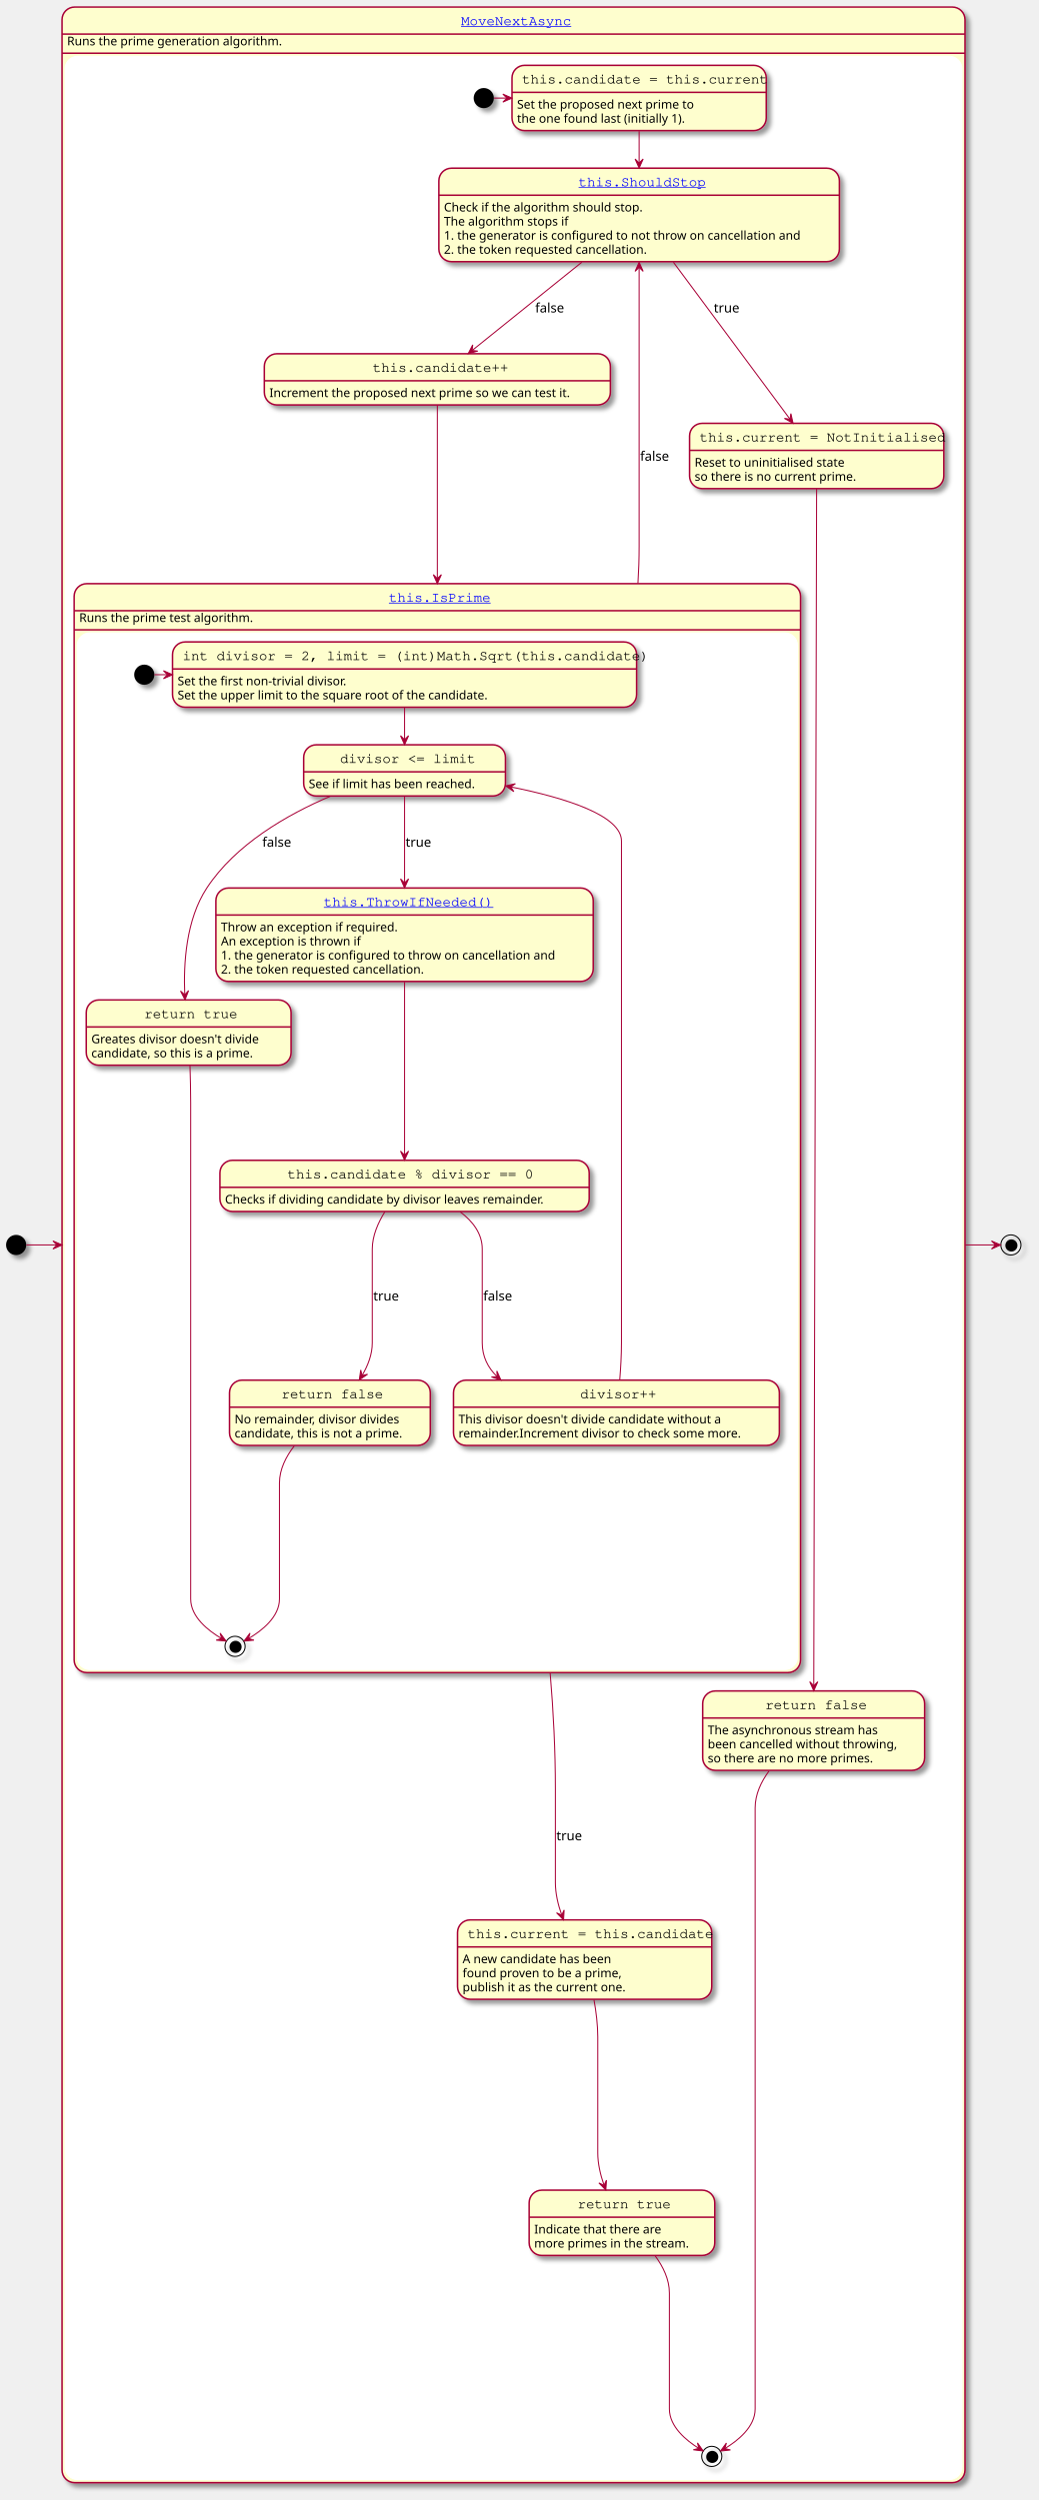
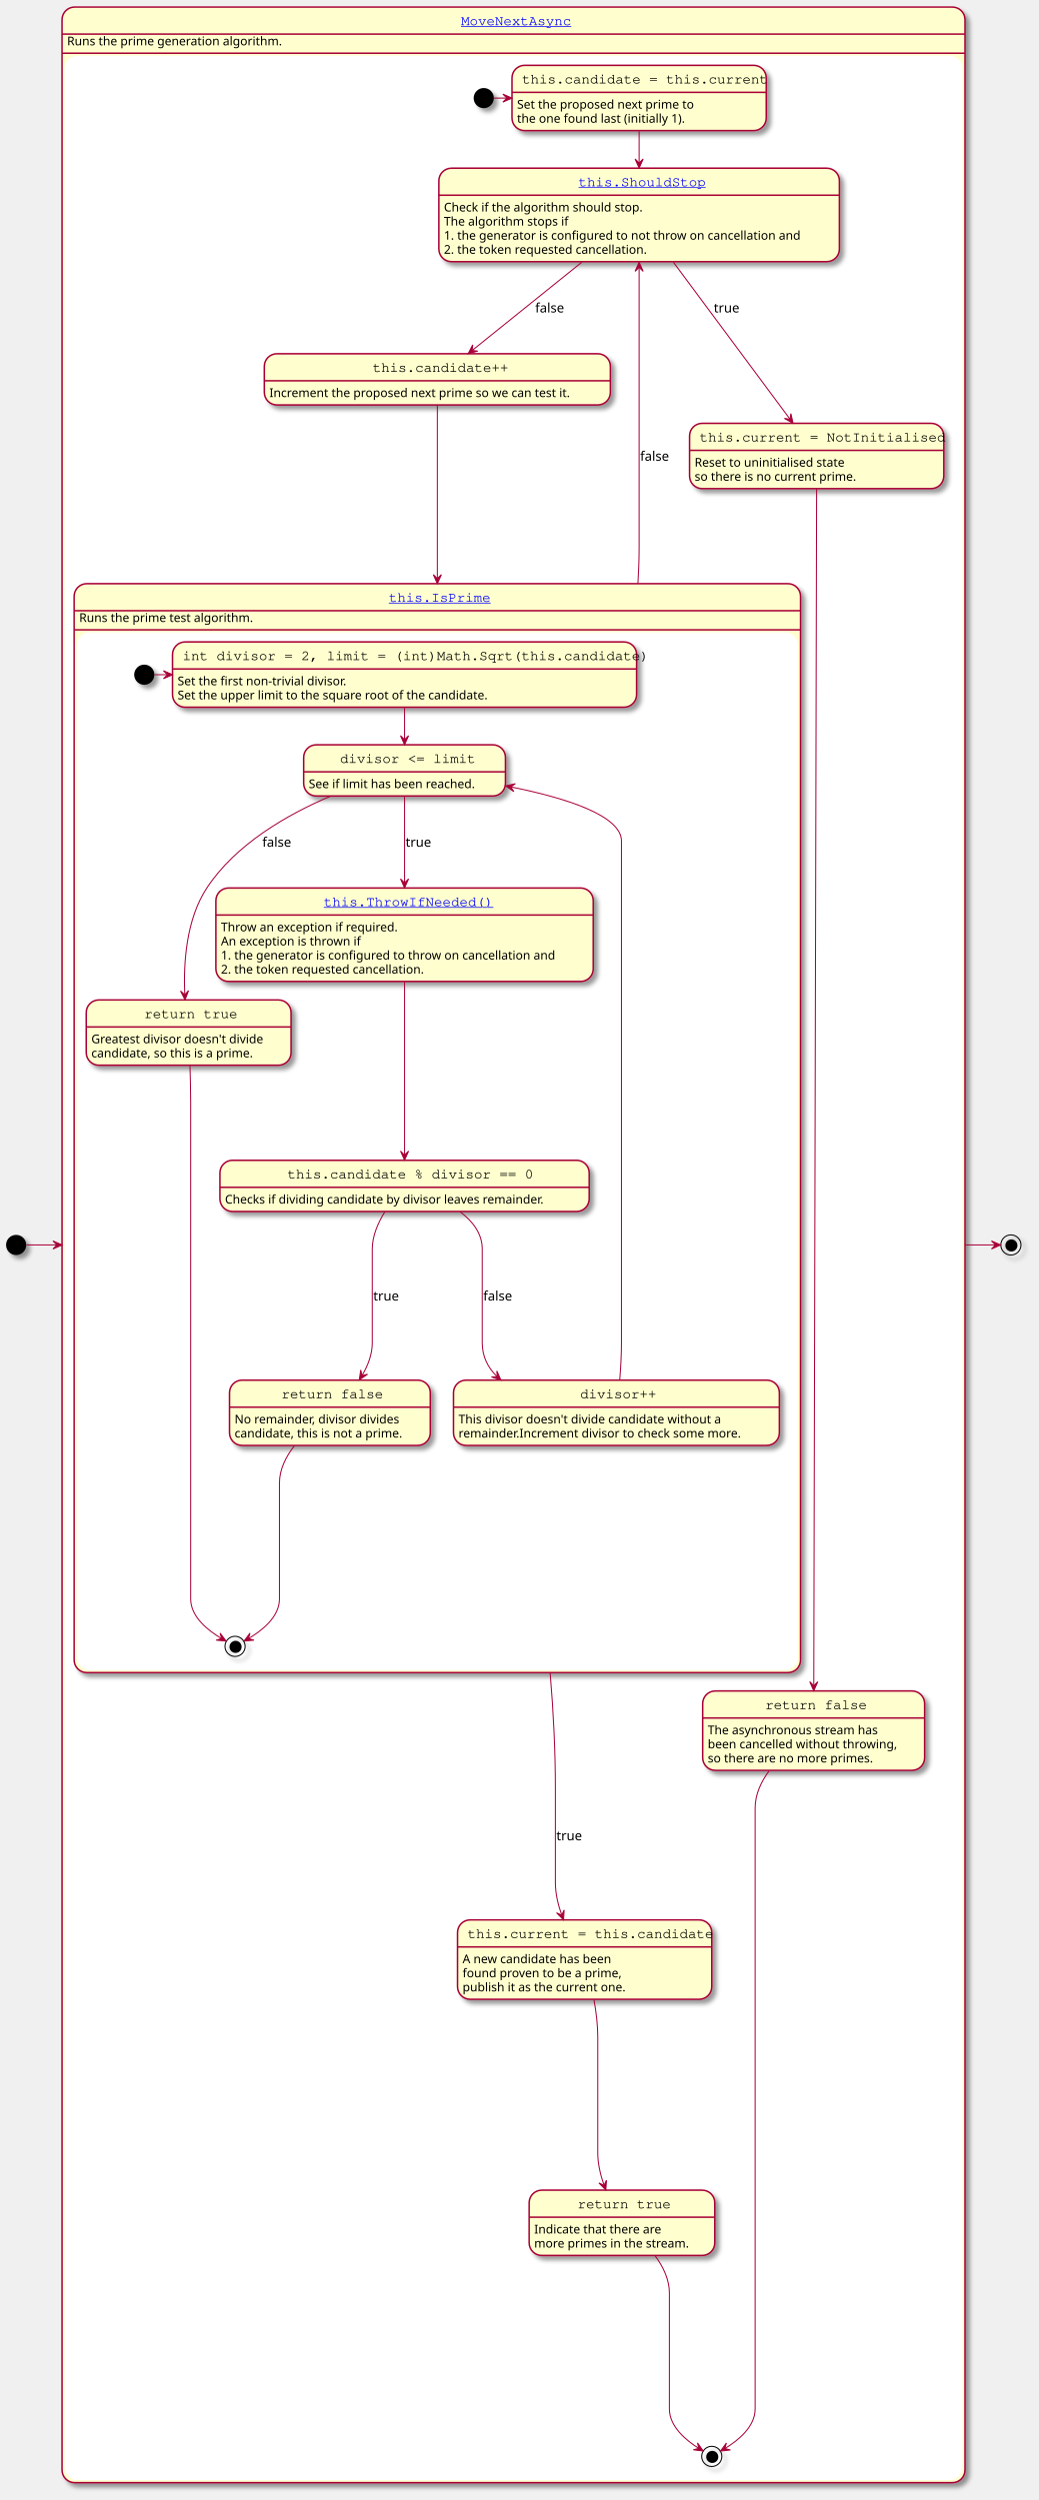
<svg xmlns="http://www.w3.org/2000/svg" xmlns:xlink="http://www.w3.org/1999/xlink" contentScriptType="application/ecmascript" contentStyleType="text/css" height="2478px" preserveAspectRatio="none" style="width:1029px;height:2478px;" version="1.1" viewBox="0 0 1029 2478" width="1029px" zoomAndPan="magnify">
  <defs>
    <filter height="300%" id="f1nkvlu18ob9n3" width="300%" x="-1" y="-1">
      <feGaussianBlur result="blurOut" stdDeviation="2.0" />
      <feColorMatrix in="blurOut" result="blurOut2" type="matrix" values="0 0 0 0 0 0 0 0 0 0 0 0 0 0 0 0 0 0 .4 0" />
      <feOffset dx="4.0" dy="4.0" in="blurOut2" result="blurOut3" />
      <feBlend in="SourceGraphic" in2="blurOut3" mode="normal" />
    </filter>
  </defs>
  <g>
    <ellipse cx="16" cy="1234.5" fill="#000000" filter="url(#f1nkvlu18ob9n3)" rx="10" ry="10" style="stroke: none; stroke-width: 1.0;" />
    <ellipse cx="1002" cy="1234.5" fill="none" filter="url(#f1nkvlu18ob9n3)" rx="10" ry="10" style="stroke: #000000; stroke-width: 1.0;" />
    <ellipse cx="1002.5" cy="1235" fill="#000000" rx="6" ry="6" style="stroke: none; stroke-width: 1.0;" />
    <rect fill="#FEFECE" filter="url(#f1nkvlu18ob9n3)" height="2454.769" rx="12.5" ry="12.5" style="stroke: #A80036; stroke-width: 1.5;" width="895" x="61.5" y="7" />
    <rect fill="#FFFFFF" height="2403" rx="12.5" ry="12.5" style="stroke: #FFFFFF; stroke-width: 1.0;" width="889" x="64.5" y="55.769" />
    <line style="stroke: #A80036; stroke-width: 1.5;" x1="61.5" x2="956.5" y1="52.769" y2="52.769" />
    <line style="stroke: #A80036; stroke-width: 1.5;" x1="61.5" x2="956.5" y1="33.8" y2="33.8" />
    <a href="https://github.com/langsamu/PrimeMultiplication/blob/a644cba37b9566532961a27a0fd03086a2b03145/PrimeMultiplication/PrimeGenerator.AsyncEnumerator.cs#L68-L83" target="_top" title="https://github.com/langsamu/PrimeMultiplication/blob/a644cba37b9566532961a27a0fd03086a2b03145/PrimeMultiplication/PrimeGenerator.AsyncEnumerator.cs#L68-L83" xlink:actuate="onRequest" xlink:href="https://github.com/langsamu/PrimeMultiplication/blob/a644cba37b9566532961a27a0fd03086a2b03145/PrimeMultiplication/PrimeGenerator.AsyncEnumerator.cs#L68-L83" xlink:show="new" xlink:title="https://github.com/langsamu/PrimeMultiplication/blob/a644cba37b9566532961a27a0fd03086a2b03145/PrimeMultiplication/PrimeGenerator.AsyncEnumerator.cs#L68-L83" xlink:type="simple">
      <text fill="#0000FF" font-family="Courier" font-size="14" lengthAdjust="spacingAndGlyphs" text-decoration="underline" textLength="104" x="457" y="24.964">MoveNextAsync</text>
    </a>
    <text fill="#000000" font-family="sans-serif" font-size="12" lengthAdjust="spacingAndGlyphs" textLength="222" x="66.5" y="44.939">Runs the prime generation algorithm.</text>
    <g id="MoveNext.SetCandidateToCurrent">
      <rect fill="#FEFECE" filter="url(#f1nkvlu18ob9n3)" height="64.737" rx="12.5" ry="12.5" style="stroke: #A80036; stroke-width: 1.5;" width="252" x="507.5" y="64.769" />
      <line style="stroke: #A80036; stroke-width: 1.5;" x1="507.5" x2="759.5" y1="91.569" y2="91.569" />
      <text fill="#000000" font-family="Courier" font-size="14" lengthAdjust="spacingAndGlyphs" textLength="232" x="517.5" y="82.733">this.candidate = this.current</text>
      <text fill="#000000" font-family="sans-serif" font-size="12" lengthAdjust="spacingAndGlyphs" textLength="192" x="512.5" y="107.707">Set the proposed next prime to</text>
      <text fill="#000000" font-family="sans-serif" font-size="12" lengthAdjust="spacingAndGlyphs" textLength="177" x="512.5" y="121.676">the one found last (initially 1).</text>
    </g>
    <g id="MoveNext.ShouldStop">
      <rect fill="#FEFECE" filter="url(#f1nkvlu18ob9n3)" height="92.675" rx="12.5" ry="12.5" style="stroke: #A80036; stroke-width: 1.5;" width="397" x="435" y="166.769" />
      <line style="stroke: #A80036; stroke-width: 1.5;" x1="435" x2="832" y1="193.569" y2="193.569" />
      <a href="https://github.com/langsamu/PrimeMultiplication/blob/a644cba37b9566532961a27a0fd03086a2b03145/PrimeMultiplication/PrimeGenerator.AsyncEnumerator.cs#L59-L60" target="_top" title="https://github.com/langsamu/PrimeMultiplication/blob/a644cba37b9566532961a27a0fd03086a2b03145/PrimeMultiplication/PrimeGenerator.AsyncEnumerator.cs#L59-L60" xlink:actuate="onRequest" xlink:href="https://github.com/langsamu/PrimeMultiplication/blob/a644cba37b9566532961a27a0fd03086a2b03145/PrimeMultiplication/PrimeGenerator.AsyncEnumerator.cs#L59-L60" xlink:show="new" xlink:title="https://github.com/langsamu/PrimeMultiplication/blob/a644cba37b9566532961a27a0fd03086a2b03145/PrimeMultiplication/PrimeGenerator.AsyncEnumerator.cs#L59-L60" xlink:type="simple">
        <text fill="#0000FF" font-family="Courier" font-size="14" lengthAdjust="spacingAndGlyphs" text-decoration="underline" textLength="120" x="573.5" y="184.733">this.ShouldStop</text>
      </a>
      <text fill="#000000" font-family="sans-serif" font-size="12" lengthAdjust="spacingAndGlyphs" textLength="209" x="440" y="209.707">Check if the algorithm should stop.</text>
      <text fill="#000000" font-family="sans-serif" font-size="12" lengthAdjust="spacingAndGlyphs" textLength="131" x="440" y="223.676">The algorithm stops if</text>
      <text fill="#000000" font-family="sans-serif" font-size="12" lengthAdjust="spacingAndGlyphs" textLength="377" x="440" y="237.645">1. the generator is configured to not throw on cancellation and</text>
      <text fill="#000000" font-family="sans-serif" font-size="12" lengthAdjust="spacingAndGlyphs" textLength="217" x="440" y="251.613">2. the token requested cancellation.</text>
    </g>
    <g id="MoveNext.IncrementCandidate">
      <rect fill="#FEFECE" filter="url(#f1nkvlu18ob9n3)" height="50.769" rx="12.5" ry="12.5" style="stroke: #A80036; stroke-width: 1.5;" width="343" x="262" y="350.769" />
      <line style="stroke: #A80036; stroke-width: 1.5;" x1="262" x2="605" y1="377.569" y2="377.569" />
      <text fill="#000000" font-family="Courier" font-size="14" lengthAdjust="spacingAndGlyphs" textLength="128" x="369.5" y="368.733">this.candidate++</text>
      <text fill="#000000" font-family="sans-serif" font-size="12" lengthAdjust="spacingAndGlyphs" textLength="323" x="267" y="393.707">Increment the proposed next prime so we can test it.</text>
    </g>
    <g id="MoveNext.SetCurrentToNotInitialised">
      <rect fill="#FEFECE" filter="url(#f1nkvlu18ob9n3)" height="64.737" rx="12.5" ry="12.5" style="stroke: #A80036; stroke-width: 1.5;" width="252" x="683.5" y="419.769" />
      <line style="stroke: #A80036; stroke-width: 1.5;" x1="683.5" x2="935.5" y1="446.569" y2="446.569" />
      <text fill="#000000" font-family="Courier" font-size="14" lengthAdjust="spacingAndGlyphs" textLength="232" x="693.5" y="437.733">this.current = NotInitialised</text>
      <text fill="#000000" font-family="sans-serif" font-size="12" lengthAdjust="spacingAndGlyphs" textLength="158" x="688.5" y="462.707">Reset to uninitialised state</text>
      <text fill="#000000" font-family="sans-serif" font-size="12" lengthAdjust="spacingAndGlyphs" textLength="173" x="688.5" y="476.676">so there is no current prime.</text>
    </g>
    <g id="MoveNext.MoveNextReturnFalse">
      <rect fill="#FEFECE" filter="url(#f1nkvlu18ob9n3)" height="78.706" rx="12.5" ry="12.5" style="stroke: #A80036; stroke-width: 1.5;" width="220" x="696.5" y="1676.769" />
      <line style="stroke: #A80036; stroke-width: 1.5;" x1="696.5" x2="916.5" y1="1703.569" y2="1703.569" />
      <text fill="#000000" font-family="Courier" font-size="14" lengthAdjust="spacingAndGlyphs" textLength="96" x="758.5" y="1694.733">return false</text>
      <text fill="#000000" font-family="sans-serif" font-size="12" lengthAdjust="spacingAndGlyphs" textLength="181" x="701.5" y="1719.707">The asynchronous stream has</text>
      <text fill="#000000" font-family="sans-serif" font-size="12" lengthAdjust="spacingAndGlyphs" textLength="200" x="701.5" y="1733.676">been cancelled without throwing,</text>
      <text fill="#000000" font-family="sans-serif" font-size="12" lengthAdjust="spacingAndGlyphs" textLength="179" x="701.5" y="1747.645">so there are no more primes.</text>
    </g>
    <g id="MoveNext.SetCurrentToCandidate">
      <rect fill="#FEFECE" filter="url(#f1nkvlu18ob9n3)" height="78.706" rx="12.5" ry="12.5" style="stroke: #A80036; stroke-width: 1.5;" width="252" x="453.5" y="1903.769" />
      <line style="stroke: #A80036; stroke-width: 1.5;" x1="453.5" x2="705.5" y1="1930.569" y2="1930.569" />
      <text fill="#000000" font-family="Courier" font-size="14" lengthAdjust="spacingAndGlyphs" textLength="232" x="463.5" y="1921.733">this.current = this.candidate</text>
      <text fill="#000000" font-family="sans-serif" font-size="12" lengthAdjust="spacingAndGlyphs" textLength="160" x="458.5" y="1946.707">A new candidate has been</text>
      <text fill="#000000" font-family="sans-serif" font-size="12" lengthAdjust="spacingAndGlyphs" textLength="171" x="458.5" y="1960.676">found proven to be a prime,</text>
      <text fill="#000000" font-family="sans-serif" font-size="12" lengthAdjust="spacingAndGlyphs" textLength="172" x="458.5" y="1974.645">publish it as the current one.</text>
    </g>
    <g id="MoveNext.MoveNextReturnTrue">
      <rect fill="#FEFECE" filter="url(#f1nkvlu18ob9n3)" height="64.737" rx="12.5" ry="12.5" style="stroke: #A80036; stroke-width: 1.5;" width="184" x="524.5" y="2171.769" />
      <line style="stroke: #A80036; stroke-width: 1.5;" x1="524.5" x2="708.5" y1="2198.569" y2="2198.569" />
      <text fill="#000000" font-family="Courier" font-size="14" lengthAdjust="spacingAndGlyphs" textLength="88" x="572.5" y="2189.733">return true</text>
      <text fill="#000000" font-family="sans-serif" font-size="12" lengthAdjust="spacingAndGlyphs" textLength="133" x="529.5" y="2214.707">Indicate that there are</text>
      <text fill="#000000" font-family="sans-serif" font-size="12" lengthAdjust="spacingAndGlyphs" textLength="164" x="529.5" y="2228.676">more primes in the stream.</text>
    </g>
    <ellipse cx="479.5" cy="97.269" fill="#000000" filter="url(#f1nkvlu18ob9n3)" rx="10" ry="10" style="stroke: none; stroke-width: 1.0;" />
    <ellipse cx="705.5" cy="2435.769" fill="none" filter="url(#f1nkvlu18ob9n3)" rx="10" ry="10" style="stroke: #000000; stroke-width: 1.0;" />
    <ellipse cx="706" cy="2436.269" fill="#000000" rx="6" ry="6" style="stroke: none; stroke-width: 1.0;" />
    <rect fill="#FEFECE" filter="url(#f1nkvlu18ob9n3)" height="1079.769" rx="12.5" ry="12.5" style="stroke: #A80036; stroke-width: 1.5;" width="720" x="73.5" y="578.769" />
    <rect fill="#FFFFFF" height="1028" rx="12.5" ry="12.5" style="stroke: #FFFFFF; stroke-width: 1.0;" width="714" x="76.5" y="627.537" />
    <line style="stroke: #A80036; stroke-width: 1.5;" x1="73.5" x2="793.5" y1="624.537" y2="624.537" />
    <line style="stroke: #A80036; stroke-width: 1.5;" x1="73.5" x2="793.5" y1="605.569" y2="605.569" />
    <a href="https://github.com/langsamu/PrimeMultiplication/blob/a644cba37b9566532961a27a0fd03086a2b03145/PrimeMultiplication/PrimeGenerator.AsyncEnumerator.cs#L41-L57" target="_top" title="https://github.com/langsamu/PrimeMultiplication/blob/a644cba37b9566532961a27a0fd03086a2b03145/PrimeMultiplication/PrimeGenerator.AsyncEnumerator.cs#L41-L57" xlink:actuate="onRequest" xlink:href="https://github.com/langsamu/PrimeMultiplication/blob/a644cba37b9566532961a27a0fd03086a2b03145/PrimeMultiplication/PrimeGenerator.AsyncEnumerator.cs#L41-L57" xlink:show="new" xlink:title="https://github.com/langsamu/PrimeMultiplication/blob/a644cba37b9566532961a27a0fd03086a2b03145/PrimeMultiplication/PrimeGenerator.AsyncEnumerator.cs#L41-L57" xlink:type="simple">
      <text fill="#0000FF" font-family="Courier" font-size="14" lengthAdjust="spacingAndGlyphs" text-decoration="underline" textLength="96" x="385.5" y="596.733">this.IsPrime</text>
    </a>
    <text fill="#000000" font-family="sans-serif" font-size="12" lengthAdjust="spacingAndGlyphs" textLength="180" x="78.5" y="616.707">Runs the prime test algorithm.</text>
    <g id="MoveNext.IsPrime.Initialise">
      <rect fill="#FEFECE" filter="url(#f1nkvlu18ob9n3)" height="64.737" rx="12.5" ry="12.5" style="stroke: #A80036; stroke-width: 1.5;" width="460" x="171" y="636.537" />
      <line style="stroke: #A80036; stroke-width: 1.5;" x1="171" x2="631" y1="663.337" y2="663.337" />
      <text fill="#000000" font-family="Courier" font-size="14" lengthAdjust="spacingAndGlyphs" textLength="440" x="181" y="654.501">int divisor = 2, limit = (int)Math.Sqrt(this.candidate)</text>
      <text fill="#000000" font-family="sans-serif" font-size="12" lengthAdjust="spacingAndGlyphs" textLength="181" x="176" y="679.476">Set the first non-trivial divisor.</text>
      <text fill="#000000" font-family="sans-serif" font-size="12" lengthAdjust="spacingAndGlyphs" textLength="330" x="176" y="693.445">Set the upper limit to the square root of the candidate.</text>
    </g>
    <g id="MoveNext.IsPrime.Check">
      <rect fill="#FEFECE" filter="url(#f1nkvlu18ob9n3)" height="50.769" rx="12.5" ry="12.5" style="stroke: #A80036; stroke-width: 1.5;" width="200" x="301" y="738.537" />
      <line style="stroke: #A80036; stroke-width: 1.5;" x1="301" x2="501" y1="765.337" y2="765.337" />
      <text fill="#000000" font-family="Courier" font-size="14" lengthAdjust="spacingAndGlyphs" textLength="128" x="337" y="756.501">divisor &lt;= limit</text>
      <text fill="#000000" font-family="sans-serif" font-size="12" lengthAdjust="spacingAndGlyphs" textLength="180" x="306" y="781.476">See if limit has been reached.</text>
    </g>
    <g id="MoveNext.IsPrime.IsPrimeReturnTrue">
      <rect fill="#FEFECE" filter="url(#f1nkvlu18ob9n3)" height="64.737" rx="12.5" ry="12.5" style="stroke: #A80036; stroke-width: 1.5;" width="203" x="85.5" y="991.537" />
      <line style="stroke: #A80036; stroke-width: 1.5;" x1="85.5" x2="288.5" y1="1018.337" y2="1018.337" />
      <text fill="#000000" font-family="Courier" font-size="14" lengthAdjust="spacingAndGlyphs" textLength="88" x="143" y="1009.501">return true</text>
-       <text fill="#000000" font-family="sans-serif" font-size="12" lengthAdjust="spacingAndGlyphs" textLength="183" x="90.5" y="1034.476">Greates divisor doesn't divide</text>
+       <text fill="#000000" font-family="sans-serif" font-size="12" lengthAdjust="spacingAndGlyphs" textLength="183" x="90.5" y="1034.476">Greatest divisor doesn't divide</text>
      <text fill="#000000" font-family="sans-serif" font-size="12" lengthAdjust="spacingAndGlyphs" textLength="174" x="90.5" y="1048.445">candidate, so this is a prime.</text>
    </g>
    <g id="MoveNext.IsPrime.ThrowIfNeeded">
      <rect fill="#FEFECE" filter="url(#f1nkvlu18ob9n3)" height="92.675" rx="12.5" ry="12.5" style="stroke: #A80036; stroke-width: 1.5;" width="374" x="214" y="880.537" />
      <line style="stroke: #A80036; stroke-width: 1.5;" x1="214" x2="588" y1="907.337" y2="907.337" />
      <a href="https://github.com/langsamu/PrimeMultiplication/blob/a644cba37b9566532961a27a0fd03086a2b03145/PrimeMultiplication/PrimeGenerator.AsyncEnumerator.cs#L85-L91" target="_top" title="https://github.com/langsamu/PrimeMultiplication/blob/a644cba37b9566532961a27a0fd03086a2b03145/PrimeMultiplication/PrimeGenerator.AsyncEnumerator.cs#L85-L91" xlink:actuate="onRequest" xlink:href="https://github.com/langsamu/PrimeMultiplication/blob/a644cba37b9566532961a27a0fd03086a2b03145/PrimeMultiplication/PrimeGenerator.AsyncEnumerator.cs#L85-L91" xlink:show="new" xlink:title="https://github.com/langsamu/PrimeMultiplication/blob/a644cba37b9566532961a27a0fd03086a2b03145/PrimeMultiplication/PrimeGenerator.AsyncEnumerator.cs#L85-L91" xlink:type="simple">
        <text fill="#0000FF" font-family="Courier" font-size="14" lengthAdjust="spacingAndGlyphs" text-decoration="underline" textLength="160" x="321" y="898.501">this.ThrowIfNeeded()</text>
      </a>
      <text fill="#000000" font-family="sans-serif" font-size="12" lengthAdjust="spacingAndGlyphs" textLength="189" x="219" y="923.476">Throw an exception if required.</text>
      <text fill="#000000" font-family="sans-serif" font-size="12" lengthAdjust="spacingAndGlyphs" textLength="149" x="219" y="937.445">An exception is thrown if</text>
      <text fill="#000000" font-family="sans-serif" font-size="12" lengthAdjust="spacingAndGlyphs" textLength="354" x="219" y="951.413">1. the generator is configured to throw on cancellation and</text>
      <text fill="#000000" font-family="sans-serif" font-size="12" lengthAdjust="spacingAndGlyphs" textLength="217" x="219" y="965.382">2. the token requested cancellation.</text>
    </g>
    <g id="MoveNext.IsPrime.Divides">
      <rect fill="#FEFECE" filter="url(#f1nkvlu18ob9n3)" height="50.769" rx="12.5" ry="12.5" style="stroke: #A80036; stroke-width: 1.5;" width="366" x="218" y="1150.537" />
      <line style="stroke: #A80036; stroke-width: 1.5;" x1="218" x2="584" y1="1177.337" y2="1177.337" />
      <text fill="#000000" font-family="Courier" font-size="14" lengthAdjust="spacingAndGlyphs" textLength="232" x="285" y="1168.501">this.candidate % divisor == 0</text>
      <text fill="#000000" font-family="sans-serif" font-size="12" lengthAdjust="spacingAndGlyphs" textLength="346" x="223" y="1193.476">Checks if dividing candidate by divisor leaves remainder.</text>
    </g>
    <g id="MoveNext.IsPrime.Increment">
      <rect fill="#FEFECE" filter="url(#f1nkvlu18ob9n3)" height="64.737" rx="12.5" ry="12.5" style="stroke: #A80036; stroke-width: 1.5;" width="323" x="449.5" y="1368.537" />
      <line style="stroke: #A80036; stroke-width: 1.5;" x1="449.5" x2="772.5" y1="1395.337" y2="1395.337" />
      <text fill="#000000" font-family="Courier" font-size="14" lengthAdjust="spacingAndGlyphs" textLength="72" x="575" y="1386.501">divisor++</text>
      <text fill="#000000" font-family="sans-serif" font-size="12" lengthAdjust="spacingAndGlyphs" textLength="280" x="454.5" y="1411.476">This divisor doesn't divide candidate without a</text>
      <text fill="#000000" font-family="sans-serif" font-size="12" lengthAdjust="spacingAndGlyphs" textLength="303" x="454.5" y="1425.445">remainder.Increment divisor to check some more.</text>
    </g>
    <g id="MoveNext.IsPrime.IsPrimeReturnFalse">
      <rect fill="#FEFECE" filter="url(#f1nkvlu18ob9n3)" height="64.737" rx="12.5" ry="12.5" style="stroke: #A80036; stroke-width: 1.5;" width="199" x="227.5" y="1368.537" />
      <line style="stroke: #A80036; stroke-width: 1.5;" x1="227.5" x2="426.5" y1="1395.337" y2="1395.337" />
      <text fill="#000000" font-family="Courier" font-size="14" lengthAdjust="spacingAndGlyphs" textLength="96" x="279" y="1386.501">return false</text>
      <text fill="#000000" font-family="sans-serif" font-size="12" lengthAdjust="spacingAndGlyphs" textLength="179" x="232.5" y="1411.476">No remainder, divisor divides</text>
      <text fill="#000000" font-family="sans-serif" font-size="12" lengthAdjust="spacingAndGlyphs" textLength="178" x="232.5" y="1425.445">candidate, this is not a prime.</text>
    </g>
    <ellipse cx="143" cy="669.037" fill="#000000" filter="url(#f1nkvlu18ob9n3)" rx="10" ry="10" style="stroke: none; stroke-width: 1.0;" />
    <ellipse cx="233" cy="1632.537" fill="none" filter="url(#f1nkvlu18ob9n3)" rx="10" ry="10" style="stroke: #000000; stroke-width: 1.0;" />
    <ellipse cx="233.5" cy="1633.037" fill="#000000" rx="6" ry="6" style="stroke: none; stroke-width: 1.0;" />
    <path d="M153.078,669.037 C157.371,669.037 161.663,669.037 165.955,669.037 " fill="none" id="*start*IsPrime-&gt;Initialise" style="stroke: #A80036; stroke-width: 1.0;" />
    <polygon fill="#A80036" points="170.994,669.037,161.994,665.037,165.994,669.037,161.994,673.037,170.994,669.037" style="stroke: #A80036; stroke-width: 1.0;" />
    <path d="M401,701.782 C401,711.999 401,723.275 401,733.339 " fill="none" id="Initialise-&gt;Check" style="stroke: #A80036; stroke-width: 1.0;" />
    <polygon fill="#A80036" points="401,738.479,405,729.479,401,733.479,397,729.479,401,738.479" style="stroke: #A80036; stroke-width: 1.0;" />
    <path d="M401,789.84 C401,812.51 401,846.738 401,875.208 " fill="none" id="Check-&gt;ThrowIfNeeded" style="stroke: #A80036; stroke-width: 1.0;" />
    <polygon fill="#A80036" points="401,880.453,405,871.453,401,875.453,397,871.453,401,880.453" style="stroke: #A80036; stroke-width: 1.0;" />
    <text fill="#000000" font-family="sans-serif" font-size="13" lengthAdjust="spacingAndGlyphs" textLength="26" x="402" y="839.604">true</text>
    <path d="M327.275,789.633 C284.485,807.86 233.549,837.149 205,880.537 C184.398,911.847 181.783,955.514 183.136,986.234 " fill="none" id="Check-&gt;IsPrimeReturnTrue" style="stroke: #A80036; stroke-width: 1.0;" />
    <polygon fill="#A80036" points="183.408,991.431,186.932,982.235,183.146,986.438,178.942,982.653,183.408,991.431" style="stroke: #A80036; stroke-width: 1.0;" />
    <text fill="#000000" font-family="sans-serif" font-size="13" lengthAdjust="spacingAndGlyphs" textLength="31" x="260" y="839.604">false</text>
    <path d="M401,973.628 C401,1023.725 401,1102.729 401,1145.375 " fill="none" id="ThrowIfNeeded-&gt;Divides" style="stroke: #A80036; stroke-width: 1.0;" />
    <polygon fill="#A80036" points="401,1150.391,405,1141.391,401,1145.391,397,1141.391,401,1150.391" style="stroke: #A80036; stroke-width: 1.0;" />
    <path d="M188.312,1056.748 C188.689,1068.324 189,1081.521 189,1093.537 C189,1093.537 189,1093.537 189,1585.537 C189,1603.451 206.64,1617.122 219.582,1624.741 " fill="none" id="IsPrimeReturnTrue-&gt;*end*IsPrime" style="stroke: #A80036; stroke-width: 1.0;" />
    <polygon fill="#A80036" points="224.096,1627.27,218.2,1619.381,219.734,1624.826,214.289,1626.36,224.096,1627.27" style="stroke: #A80036; stroke-width: 1.0;" />
    <path d="M381.464,1201.606 C374.801,1212.321 369,1225.418 369,1238.537 C369,1238.537 369,1238.537 369,1331.537 C369,1342.908 364.742,1353.983 358.937,1363.797 " fill="none" id="Divides-&gt;IsPrimeReturnFalse" style="stroke: #A80036; stroke-width: 1.0;" />
    <polygon fill="#A80036" points="356.17,1368.215,364.338,1362.712,358.824,1363.978,357.558,1358.465,356.17,1368.215" style="stroke: #A80036; stroke-width: 1.0;" />
    <text fill="#000000" font-family="sans-serif" font-size="13" lengthAdjust="spacingAndGlyphs" textLength="26" x="370" y="1289.604">true</text>
    <path d="M456.141,1201.655 C468.483,1210.967 478,1223.139 478,1238.537 C478,1238.537 478,1238.537 478,1331.537 C478,1345.173 483.594,1356.097 492.487,1364.847 " fill="none" id="Divides-&gt;Increment" style="stroke: #A80036; stroke-width: 1.0;" />
    <polygon fill="#A80036" points="496.493,1368.466,492.496,1359.465,492.783,1365.115,487.133,1365.401,496.493,1368.466" style="stroke: #A80036; stroke-width: 1.0;" />
    <text fill="#000000" font-family="sans-serif" font-size="13" lengthAdjust="spacingAndGlyphs" textLength="31" x="479" y="1289.604">false</text>
    <path d="M614.279,1368.356 C615.222,1356.783 616,1343.58 616,1331.537 C616,834.037 616,834.037 616,834.037 C616,808.589 560.701,791.206 506.193,780.253 " fill="none" id="Increment-&gt;Check" style="stroke: #A80036; stroke-width: 1.0;" />
    <polygon fill="#A80036" points="501.261,779.279,509.314,784.949,506.166,780.249,510.866,777.101,501.261,779.279" style="stroke: #A80036; stroke-width: 1.0;" />
    <path d="M291.731,1433.678 C283.458,1444.335 277,1456.991 277,1470.537 C277,1470.537 277,1470.537 277,1585.537 C277,1603.451 259.36,1617.122 246.418,1624.741 " fill="none" id="IsPrimeReturnFalse-&gt;*end*IsPrime" style="stroke: #A80036; stroke-width: 1.0;" />
    <polygon fill="#A80036" points="241.904,1627.27,251.711,1626.36,246.266,1624.826,247.8,1619.381,241.904,1627.27" style="stroke: #A80036; stroke-width: 1.0;" />
    <path d="M489.727,97.269 C493.873,97.269 498.019,97.269 502.165,97.269 " fill="none" id="*start*MoveNext-&gt;SetCandidateToCurrent" style="stroke: #A80036; stroke-width: 1.0;" />
    <polygon fill="#A80036" points="507.417,97.269,498.417,93.269,502.417,97.269,498.417,101.269,507.417,97.269" style="stroke: #A80036; stroke-width: 1.0;" />
    <path d="M633.5,130.029 C633.5,139.759 633.5,150.729 633.5,161.409 " fill="none" id="SetCandidateToCurrent-&gt;ShouldStop" style="stroke: #A80036; stroke-width: 1.0;" />
    <polygon fill="#A80036" points="633.5,166.629,637.5,157.629,633.5,161.629,629.5,157.629,633.5,166.629" style="stroke: #A80036; stroke-width: 1.0;" />
    <path d="M667.435,259.969 C701.139,305.349 752.118,373.999 782.966,415.539 " fill="none" id="ShouldStop-&gt;SetCurrentToNotInitialised" style="stroke: #A80036; stroke-width: 1.0;" />
    <polygon fill="#A80036" points="786.072,419.719,783.91,410.11,783.088,415.707,777.491,414.884,786.072,419.719" style="stroke: #A80036; stroke-width: 1.0;" />
    <text fill="#000000" font-family="sans-serif" font-size="13" lengthAdjust="spacingAndGlyphs" textLength="26" x="707.5" y="309.836">true</text>
    <path d="M576.723,259.979 C541.687,288.179 497.886,323.439 468.008,347.489 " fill="none" id="ShouldStop-&gt;IncrementCandidate" style="stroke: #A80036; stroke-width: 1.0;" />
    <polygon fill="#A80036" points="464.07,350.659,473.59,348.137,467.967,347.526,468.578,341.902,464.07,350.659" style="stroke: #A80036; stroke-width: 1.0;" />
    <text fill="#000000" font-family="sans-serif" font-size="13" lengthAdjust="spacingAndGlyphs" textLength="31" x="530.5" y="309.836">false</text>
    <path d="M433.5,401.909 C433.5,434.869 433.5,498.049 433.5,573.759 " fill="none" id="IncrementCandidate-&gt;IsPrime" style="stroke: #A80036; stroke-width: 1.0;" />
    <polygon fill="#A80036" points="433.5,578.769,437.5,569.769,433.5,573.769,429.5,569.769,433.5,578.769" style="stroke: #A80036; stroke-width: 1.0;" />
    <path d="M809.425,484.779 C809.018,655.819 807.077,1472.363 806.604,1671.431 " fill="none" id="SetCurrentToNotInitialised-&gt;MoveNextReturnFalse" style="stroke: #A80036; stroke-width: 1.0;" />
    <polygon fill="#A80036" points="806.592,1676.58,810.613,1667.589,806.603,1671.58,802.613,1667.571,806.592,1676.58" style="stroke: #A80036; stroke-width: 1.0;" />
    <path d="M545.322,1659.105 C548.614,1697.773 550.5,1736.282 550.5,1773.769 C550.5,1773.769 550.5,1773.769 550.5,1866.769 C550.5,1877.508 553.089,1888.57 556.719,1898.802 " fill="none" id="IsPrime-&gt;SetCurrentToCandidate" style="stroke: #A80036; stroke-width: 1.0;" />
    <polygon fill="#A80036" points="558.578,1903.754,559.16,1893.922,556.821,1899.073,551.67,1896.733,558.578,1903.754" style="stroke: #A80036; stroke-width: 1.0;" />
    <text fill="#000000" font-family="sans-serif" font-size="13" lengthAdjust="spacingAndGlyphs" textLength="26" x="551.5" y="1824.836">true</text>
    <path d="M632.325,578.469 C633.096,566.189 633.5,553.939 633.5,541.769 C633.5,304.269 633.5,304.269 633.5,304.269 C633.5,291.579 633.5,277.879 633.5,265.099 " fill="none" id="IsPrime-&gt;ShouldStop" style="stroke: #A80036; stroke-width: 1.0;" />
    <polygon fill="#A80036" points="633.5,260.059,629.5,269.059,633.5,265.059,637.5,269.059,633.5,260.059" style="stroke: #A80036; stroke-width: 1.0;" />
    <text fill="#000000" font-family="sans-serif" font-size="13" lengthAdjust="spacingAndGlyphs" textLength="31" x="634.5" y="456.836">false</text>
    <path d="M588.74,1982.847 C590.857,1994.627 592.5,2007.666 592.5,2019.769 C592.5,2019.769 592.5,2019.769 592.5,2134.769 C592.5,2145.49 595.151,2156.65 598.69,2166.775 " fill="none" id="SetCurrentToCandidate-&gt;MoveNextReturnTrue" style="stroke: #A80036; stroke-width: 1.0;" />
    <polygon fill="#A80036" points="600.492,2171.655,601.128,2161.826,598.76,2166.964,593.623,2164.597,600.492,2171.655" style="stroke: #A80036; stroke-width: 1.0;" />
    <path d="M649.398,2236.903 C657.297,2247.648 663.5,2260.356 663.5,2273.769 C663.5,2273.769 663.5,2273.769 663.5,2388.769 C663.5,2406.298 680.338,2420.071 692.692,2427.817 " fill="none" id="MoveNextReturnTrue-&gt;*end*MoveNext" style="stroke: #A80036; stroke-width: 1.0;" />
    <polygon fill="#A80036" points="697.001,2430.394,691.331,2422.341,692.71,2427.827,687.224,2429.206,697.001,2430.394" style="stroke: #A80036; stroke-width: 1.0;" />
    <path d="M762.245,1756.107 C754.307,1766.906 748.5,1779.381 748.5,1792.769 C748.5,1792.769 748.5,1792.769 748.5,2388.769 C748.5,2406.489 731.261,2420.211 718.613,2427.894 " fill="none" id="MoveNextReturnFalse-&gt;*end*MoveNext" style="stroke: #A80036; stroke-width: 1.0;" />
    <polygon fill="#A80036" points="714.202,2430.447,723.995,2429.399,718.529,2427.942,719.986,2422.476,714.202,2430.447" style="stroke: #A80036; stroke-width: 1.0;" />
    <path d="M26.11,1234.5 C36.15,1234.5 46.189,1234.5 56.228,1234.5 " fill="none" id="*start-&gt;MoveNext" style="stroke: #A80036; stroke-width: 1.0;" />
    <polygon fill="#A80036" points="61.478,1234.5,52.478,1230.5,56.478,1234.5,52.478,1238.5,61.478,1234.5" style="stroke: #A80036; stroke-width: 1.0;" />
    <path d="M956.744,1234.5 C966.68,1234.5 976.615,1234.5 986.551,1234.5 " fill="none" id="MoveNext-&gt;*end" style="stroke: #A80036; stroke-width: 1.0;" />
    <polygon fill="#A80036" points="991.747,1234.5,982.747,1230.5,986.747,1234.5,982.747,1238.5,991.747,1234.5" style="stroke: #A80036; stroke-width: 1.0;" />
  </g>
</svg>
